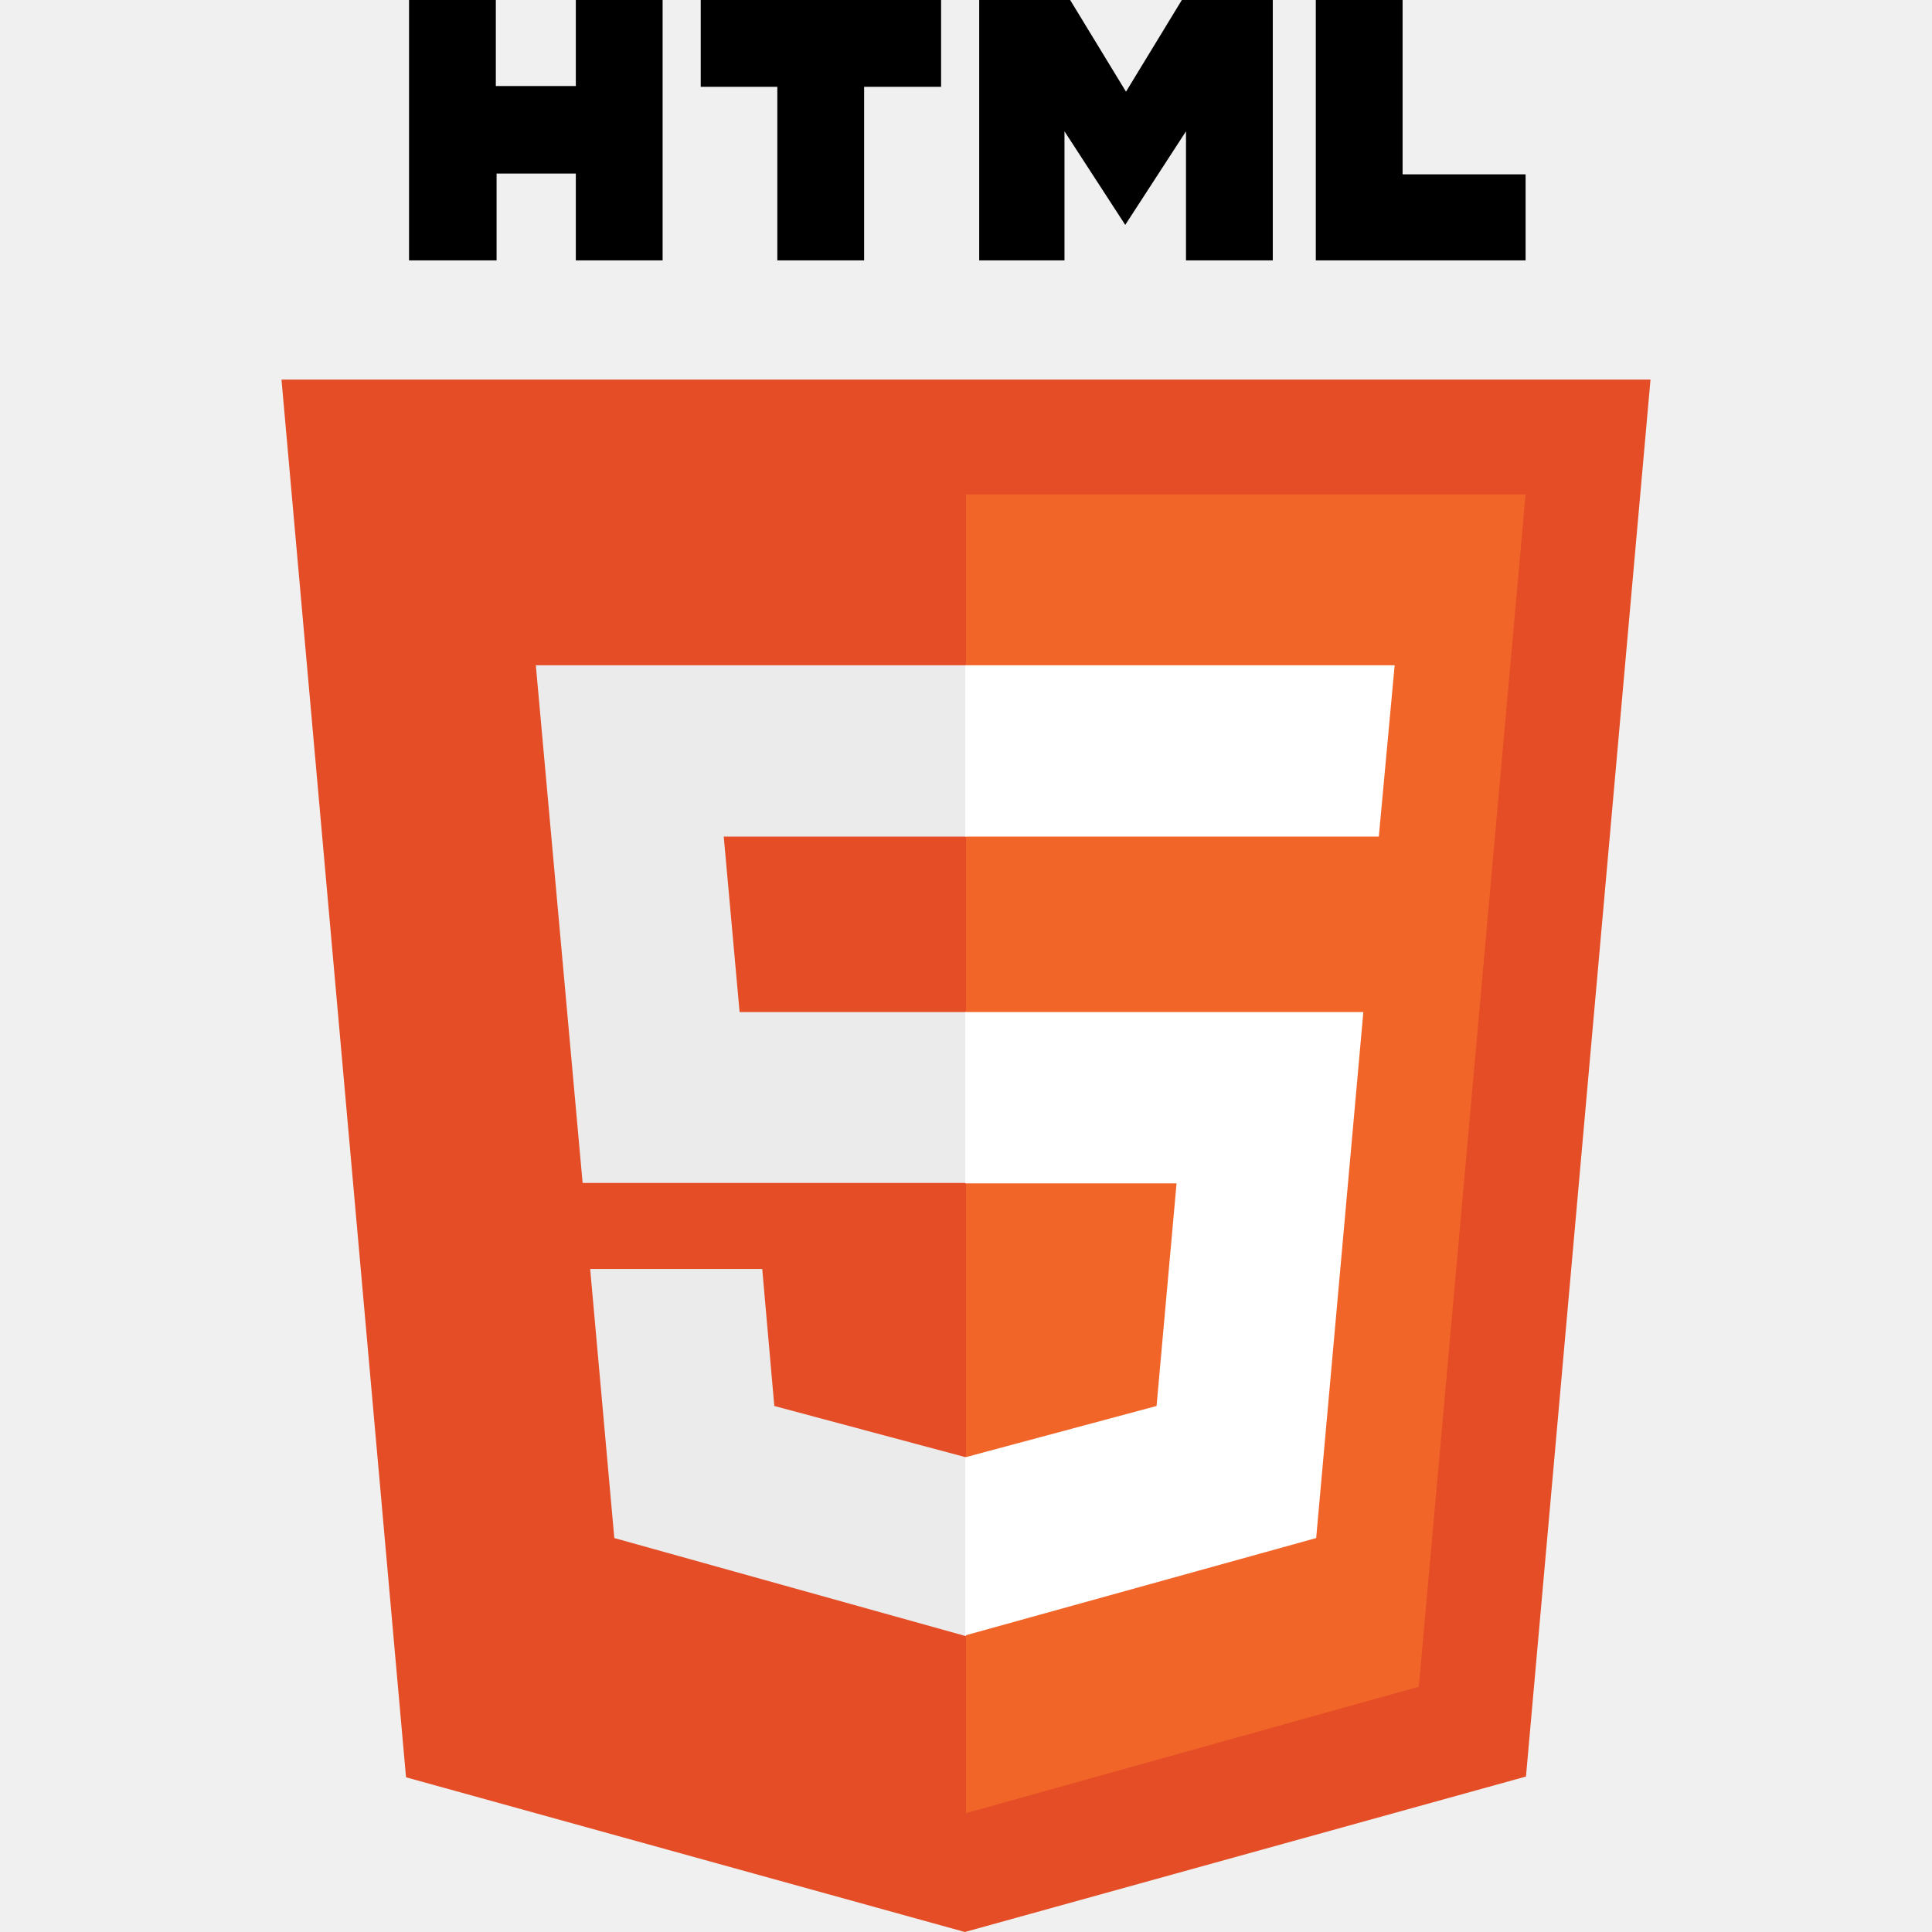
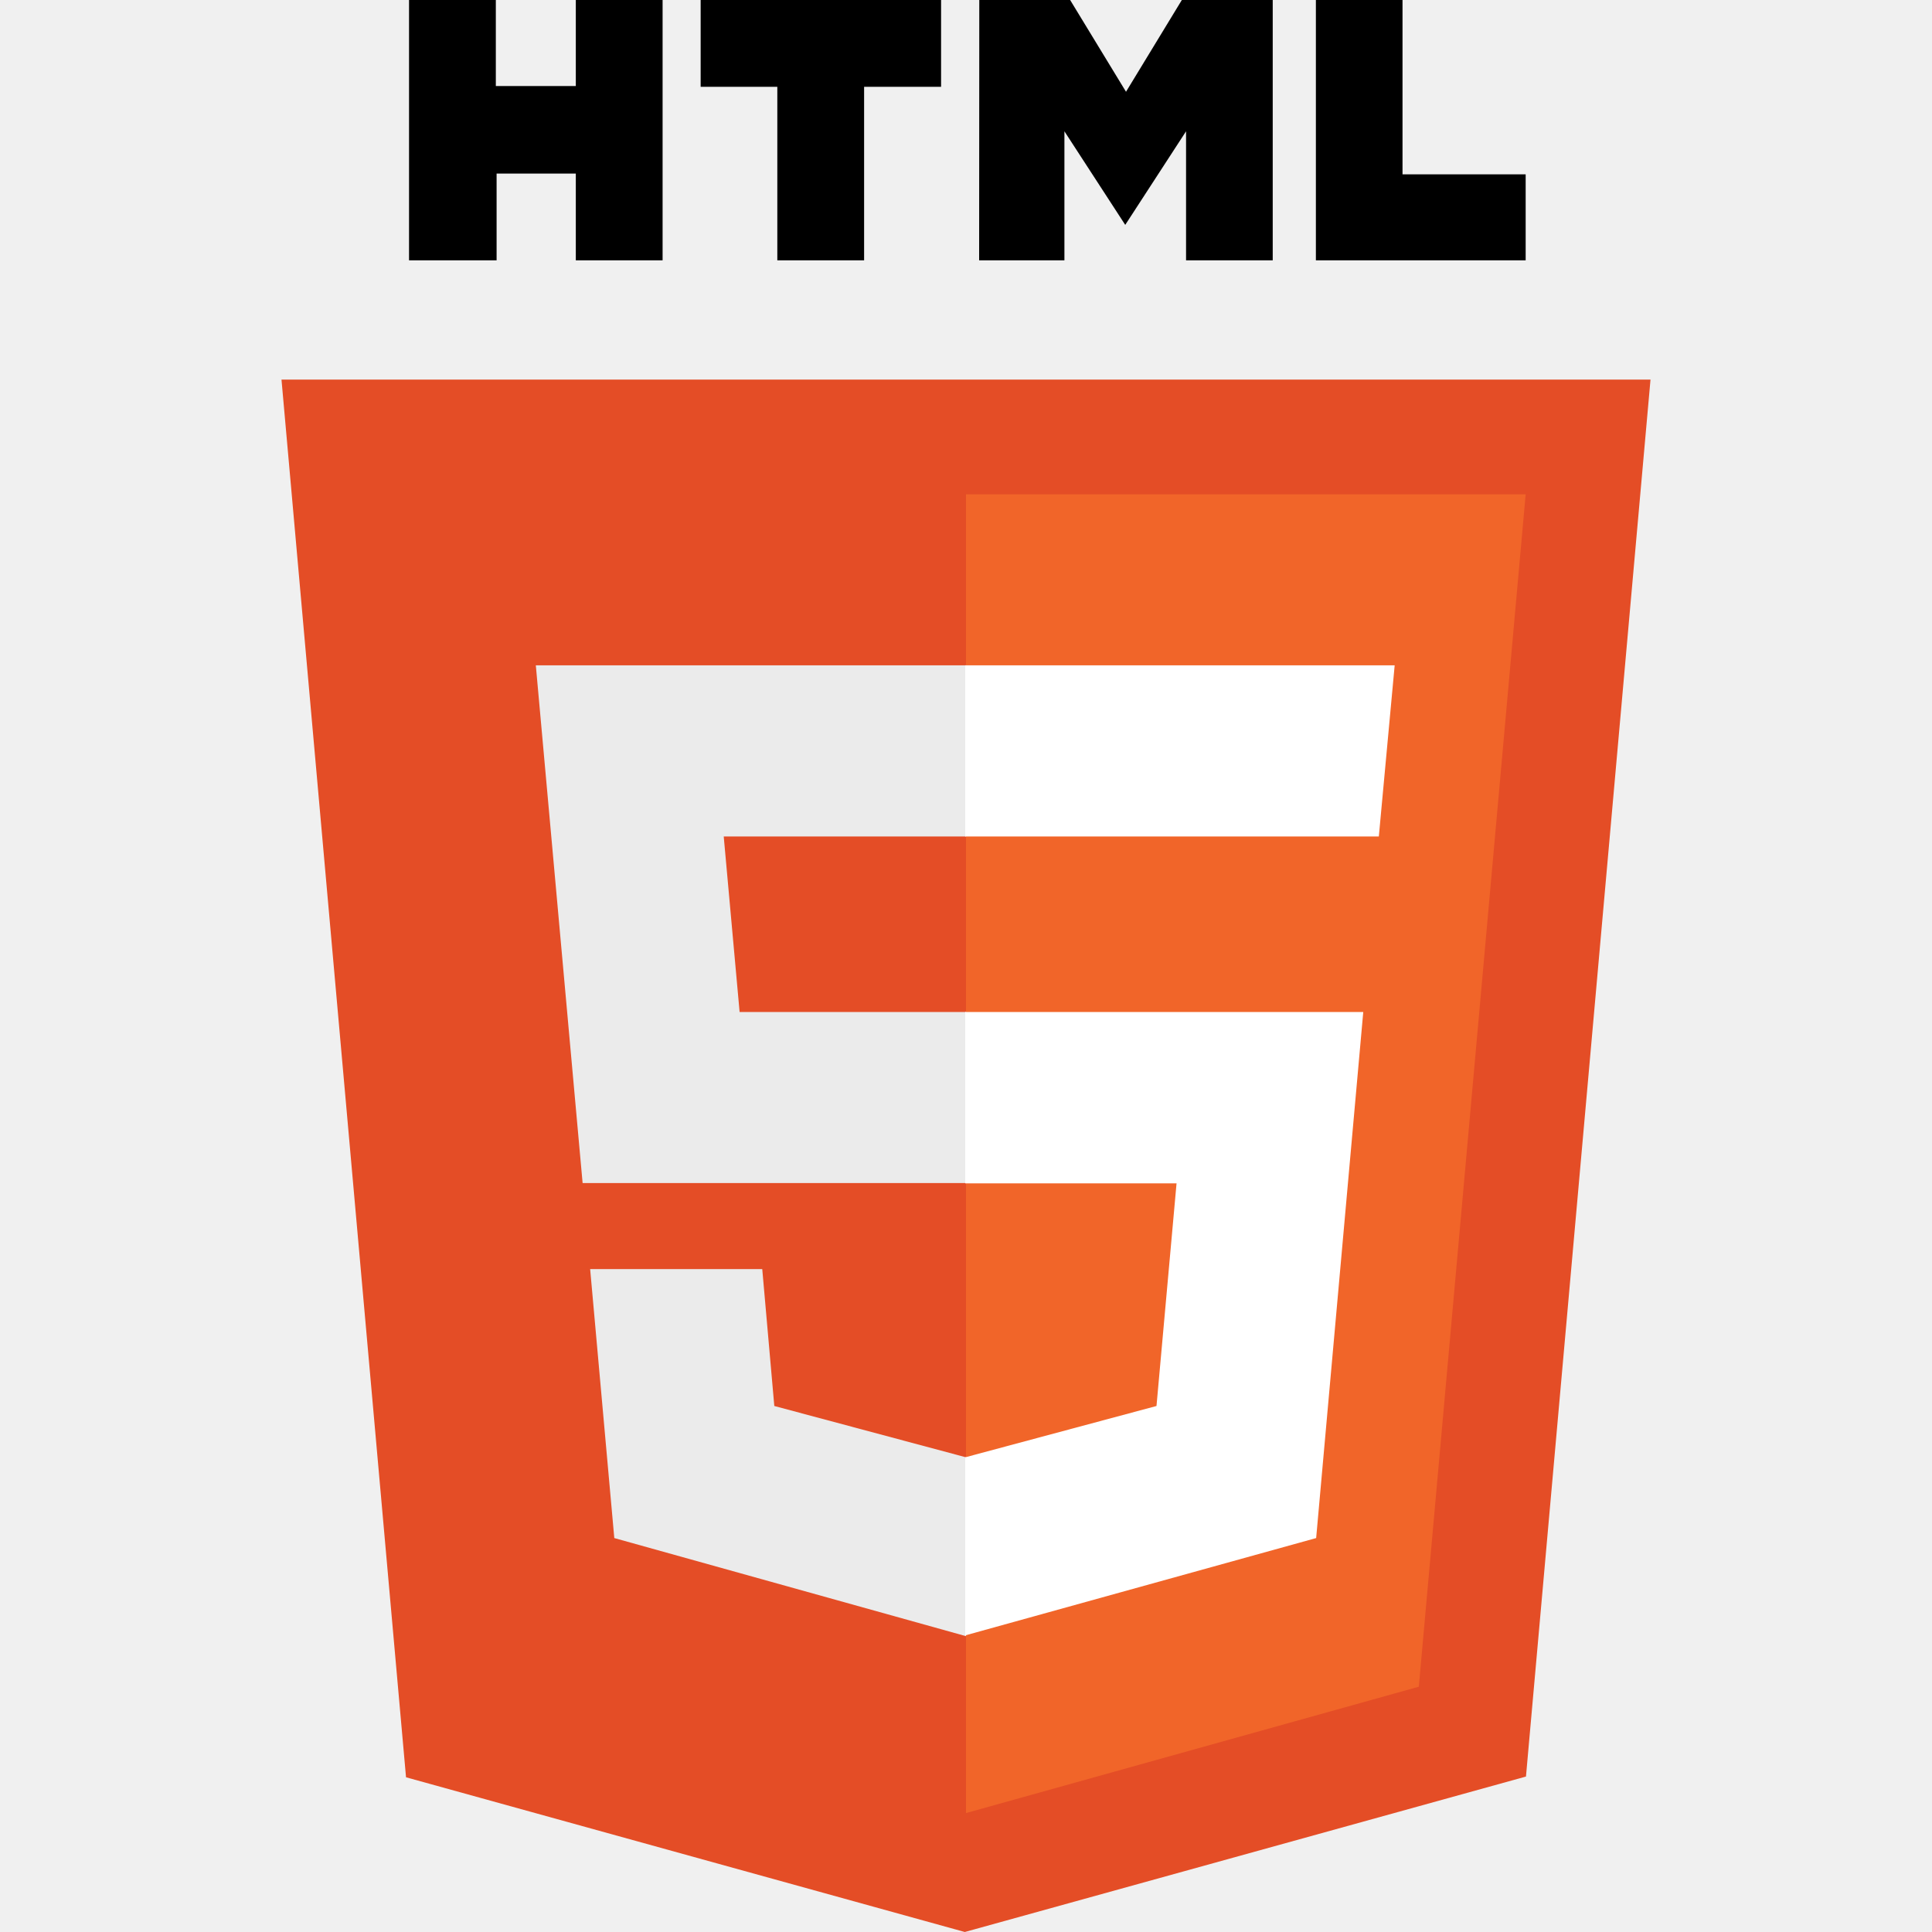
- <svg xmlns="http://www.w3.org/2000/svg" viewBox="0 0 512 512">
-   <path d="M108.4 0h23v22.8h21.2V0h23v69h-23V46h-21v23h-23.2M206 23h-20.3V0h63.7v23H229v46h-23M259.5 0h24.1l14.8 24.3L313.2 0h24.1v69h-23V34.8l-16.1 24.8l-16.1-24.8v34.2h-22.6M348.7 0h23v46.2h32.6V69h-55.6" />
-   <path fill="#e44d26" d="M107.6 471l-33-370.4h362.8l-33 370.2L255.7 512" />
-   <path fill="#f16529" d="M256 480.5V131H404.3L376 447" />
-   <path fill="#ebebeb" d="M142 176.3h114v45.4h-64.2l4.2 46.5h60v45.3H154.4M156.4 336.3H202l3.2 36.3 50.8 13.6v47.4l-93.2-26" />
-   <path fill="#fff" d="M369.6 176.3H255.8v45.4h109.6M361.3 268.2H255.8v45.4h56l-5.3 59-50.7 13.6v47.2l93-25.8" />
+ <svg xmlns="http://www.w3.org/2000/svg" width="50px" height="px" viewBox="0 0 50 50" version="1.1">
+   <g id="surface1">
+     <path style=" stroke:none;fill-rule:nonzero;fill:rgb(0%,0%,0%);fill-opacity:1;" d="M 10.586 0 L 12.832 0 L 12.832 2.227 L 14.902 2.227 L 14.902 0 L 17.148 0 L 17.148 6.738 L 14.902 6.738 L 14.902 4.492 L 12.852 4.492 L 12.852 6.738 L 10.586 6.738 M 20.117 2.246 L 18.133 2.246 L 18.133 0 L 24.355 0 L 24.355 2.246 L 22.363 2.246 L 22.363 6.738 L 20.117 6.738 M 25.344 0 L 27.695 0 L 29.141 2.375 L 30.586 0 L 32.938 0 L 32.938 6.738 L 30.695 6.738 L 30.695 3.398 L 29.121 5.82 L 27.547 3.398 L 27.547 6.738 L 25.34 6.738 M 34.055 0 L 36.297 0 L 36.297 4.512 L 39.484 4.512 L 39.484 6.738 L 34.055 6.738 " />
+     <path style=" stroke:none;fill-rule:nonzero;fill:rgb(89.412%,30.196%,14.902%);fill-opacity:1;" d="M 10.508 45.996 L 7.285 9.824 L 42.715 9.824 L 39.492 45.977 L 24.969 50 " />
+     <path style=" stroke:none;fill-rule:nonzero;fill:rgb(94.51%,39.608%,16.078%);fill-opacity:1;" d="M 25 46.922 L 25 12.793 L 39.484 12.793 L 36.719 43.652 " />
+     <path style=" stroke:none;fill-rule:nonzero;fill:rgb(92.157%,92.157%,92.157%);fill-opacity:1;" d="M 13.867 17.219 L 25 17.219 L 25 21.648 L 18.73 21.648 L 19.141 26.191 L 25 26.191 L 25 30.617 L 15.078 30.617 M 15.273 32.844 L 19.727 32.844 L 20.039 36.387 L 25 37.715 L 25 42.344 L 15.898 39.805 " />
+     <path style=" stroke:none;fill-rule:nonzero;fill:rgb(100%,100%,100%);fill-opacity:1;" d="M 36.094 17.219 L 24.98 17.219 L 24.98 21.648 L 35.684 21.648 M 35.281 26.191 L 24.98 26.191 L 24.98 30.625 L 30.449 30.625 L 29.93 36.387 L 24.98 37.715 L 24.98 42.324 L 34.062 39.805 " />
+   </g>
</svg>
